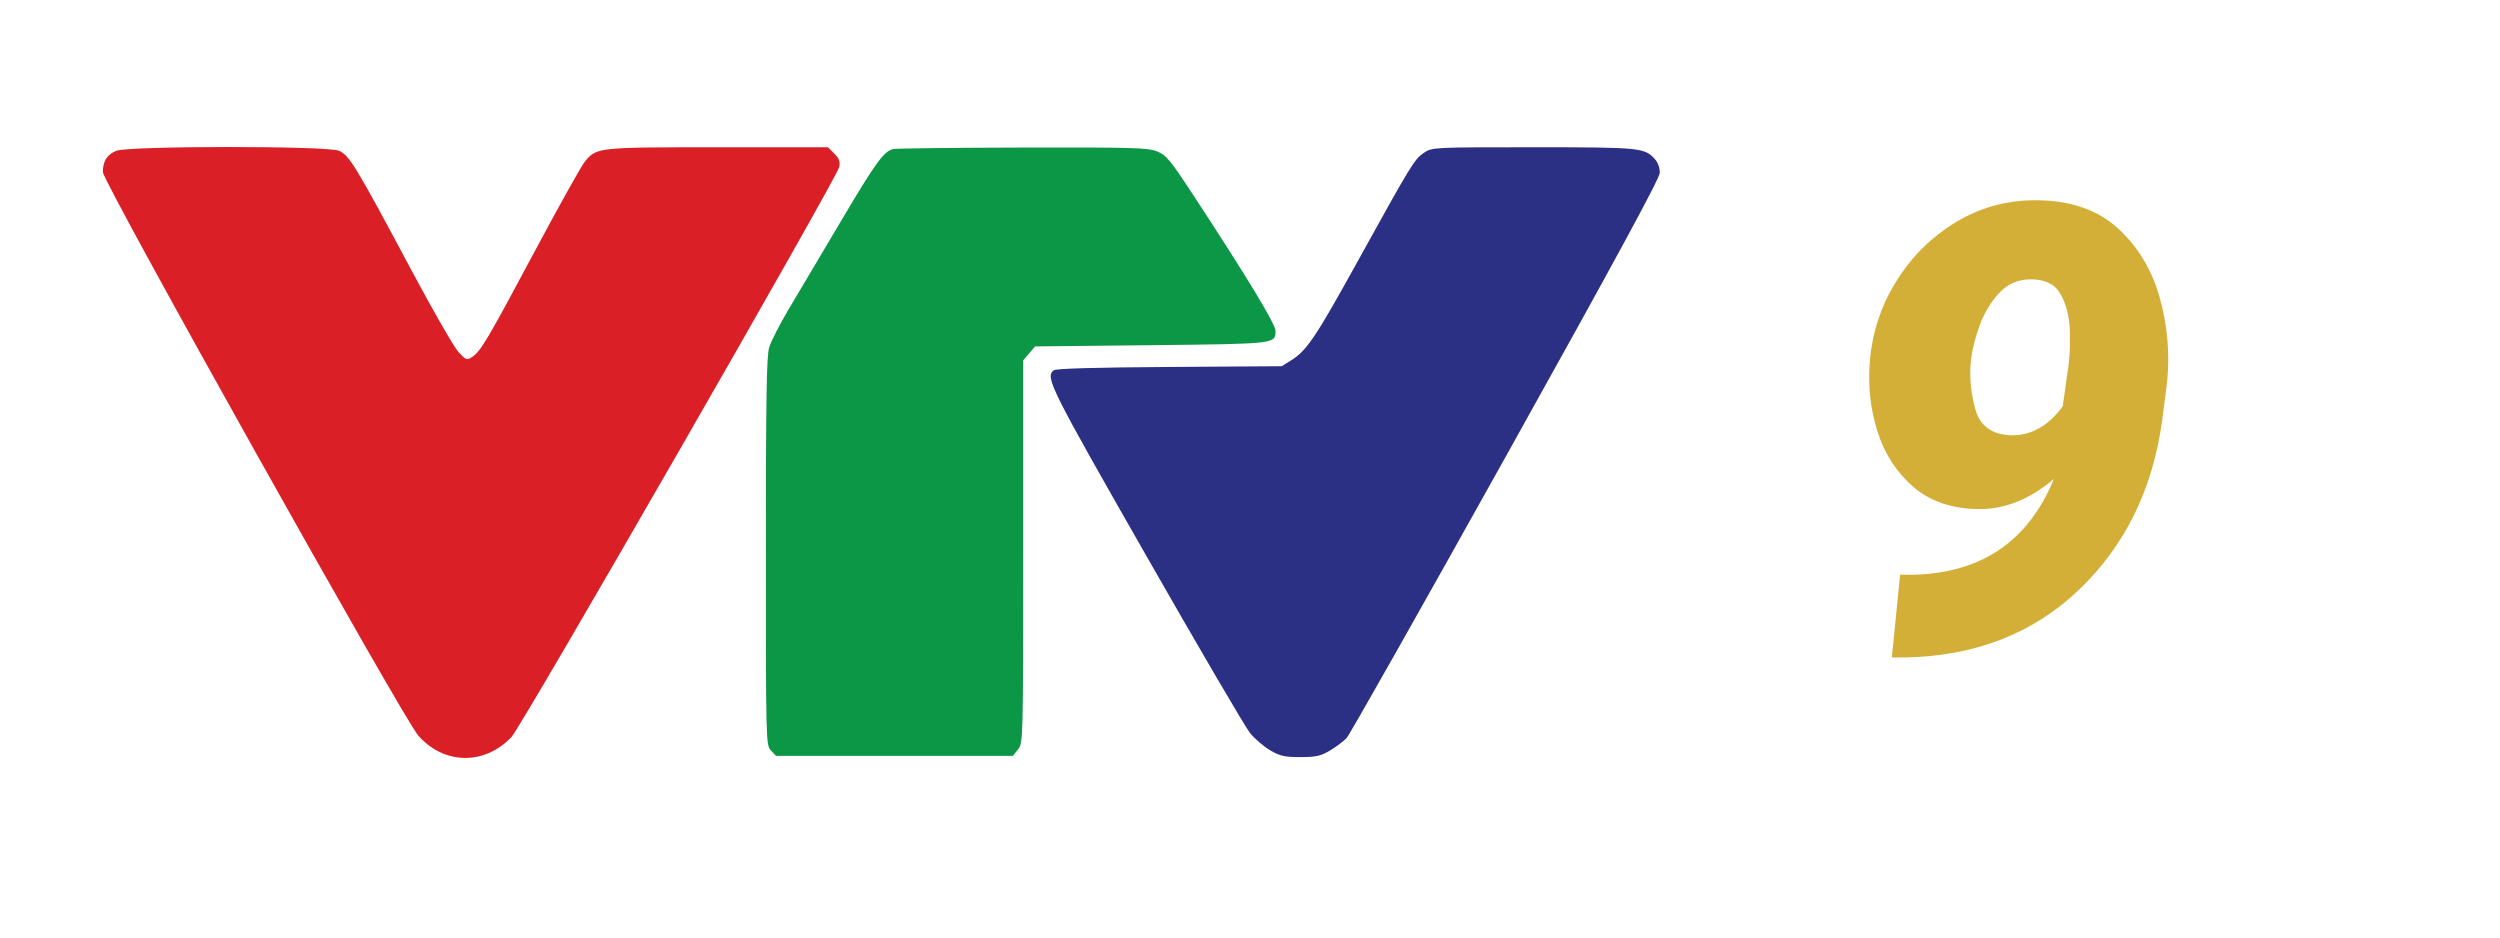
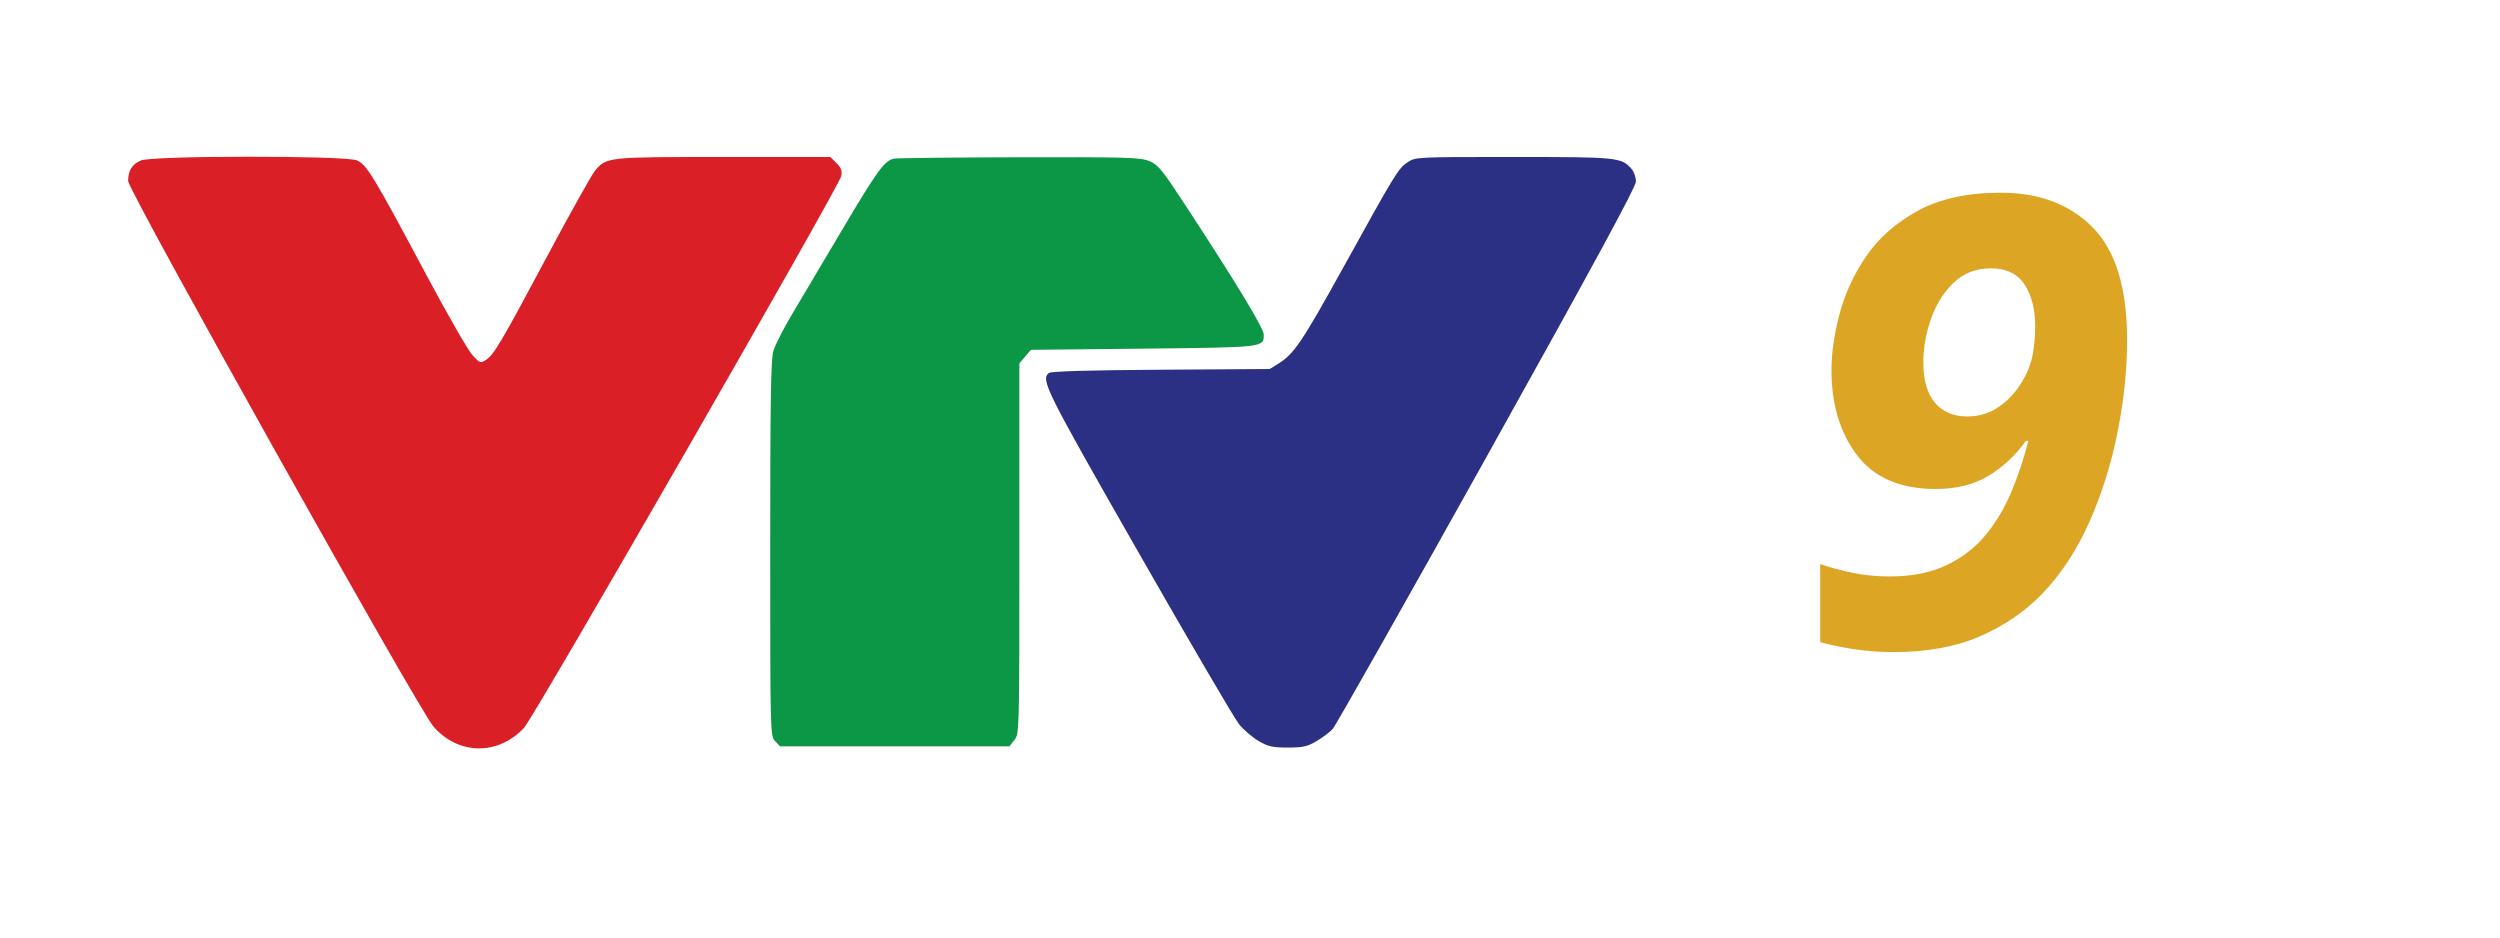
<svg xmlns="http://www.w3.org/2000/svg" viewBox="0 0 960 360" width="960" height="360" fill="none">
-   <g transform="translate(30, 48) scale(0.95)">
+   <g transform="translate(40, 52) scale(0.92)">
    <path d="M 15.329 10.458 C 11.601 12.079, 10 14.658, 10 19.041 C 10 22.996, 131.329 239.763, 137.462 246.765 C 147.854 258.630, 164.244 258.892, 175.169 247.370 C 179.360 242.948, 306.779 21.353, 307.659 16.954 C 308.092 14.792, 307.624 13.533, 305.657 11.566 L 303.091 9 258.513 9 C 209.902 9, 209.682 9.023, 204.879 14.731 C 203.489 16.383, 194.334 32.757, 184.534 51.117 C 165.357 87.044, 162.714 91.501, 159.240 93.777 C 157.118 95.167, 156.781 95.044, 153.740 91.767 C 151.958 89.847, 143.327 74.827, 134.560 58.388 C 112.319 16.685, 109.555 12.130, 105.441 10.411 C 100.548 8.366, 20.040 8.408, 15.329 10.458 Z" fill="#DA1F26" />
    <path d="M 329.500 9.716 C 325.611 10.657, 322.638 14.756, 308.260 39 C 300.268 52.475, 290.788 68.450, 287.192 74.500 C 283.597 80.550, 280.058 87.484, 279.328 89.909 C 278.273 93.411, 278 110.387, 278 172.470 C 278 249.738, 278.023 250.648, 280.039 252.811 L 282.078 255 329.966 255 L 377.855 255 379.927 252.365 C 381.984 249.751, 382 249.119, 382 172.421 L 382 95.112 384.412 92.306 L 386.825 89.500 433.760 89 C 484.401 88.461, 484 88.507, 484 83.166 C 484 80.517, 472.640 61.741, 451.481 29.419 C 441.408 14.030, 439.887 12.172, 436.130 10.669 C 432.415 9.182, 426.475 9.013, 381.730 9.116 C 354.103 9.180, 330.600 9.450, 329.500 9.716 Z" fill="#0C9747" />
    <path d="M 543.949 11.256 C 540.136 13.825, 538.965 15.748, 516.830 55.780 C 500.118 86.005, 496.595 91.223, 490.233 95.179 L 486.500 97.500 441.045 97.798 C 410.535 97.998, 395.163 98.449, 394.295 99.171 C 390.862 102.019, 392.836 105.971, 431.619 173.879 C 452.860 211.071, 471.788 243.410, 473.681 245.744 C 475.575 248.079, 479.234 251.229, 481.812 252.744 C 485.803 255.090, 487.615 255.500, 494 255.500 C 500.320 255.500, 502.208 255.082, 506 252.845 C 508.475 251.385, 511.502 249.117, 512.727 247.805 C 513.952 246.493, 542.923 195.263, 577.106 133.960 C 621.603 54.162, 639.278 21.591, 639.329 19.300 C 639.370 17.457, 638.573 15.172, 637.450 13.912 C 633.206 9.151, 631.696 9, 588.180 9 C 547.407 9, 547.287 9.006, 543.949 11.256 Z" fill="#2B3085" />
  </g>
-   <text x="770" y="250" font-family="-apple-system, BlinkMacSystemFont, 'Segoe UI', Roboto, 'Arial Black', sans-serif" font-size="240" font-weight="900" font-style="italic" fill="#D4AF37" text-anchor="middle">9</text>
+   <text x="755" y="248" font-family="'Montserrat', 'Arial Black', Impact, sans-serif" font-size="240" font-weight="900" font-style="italic" fill="#DCA524" text-anchor="middle">9</text>
</svg>
